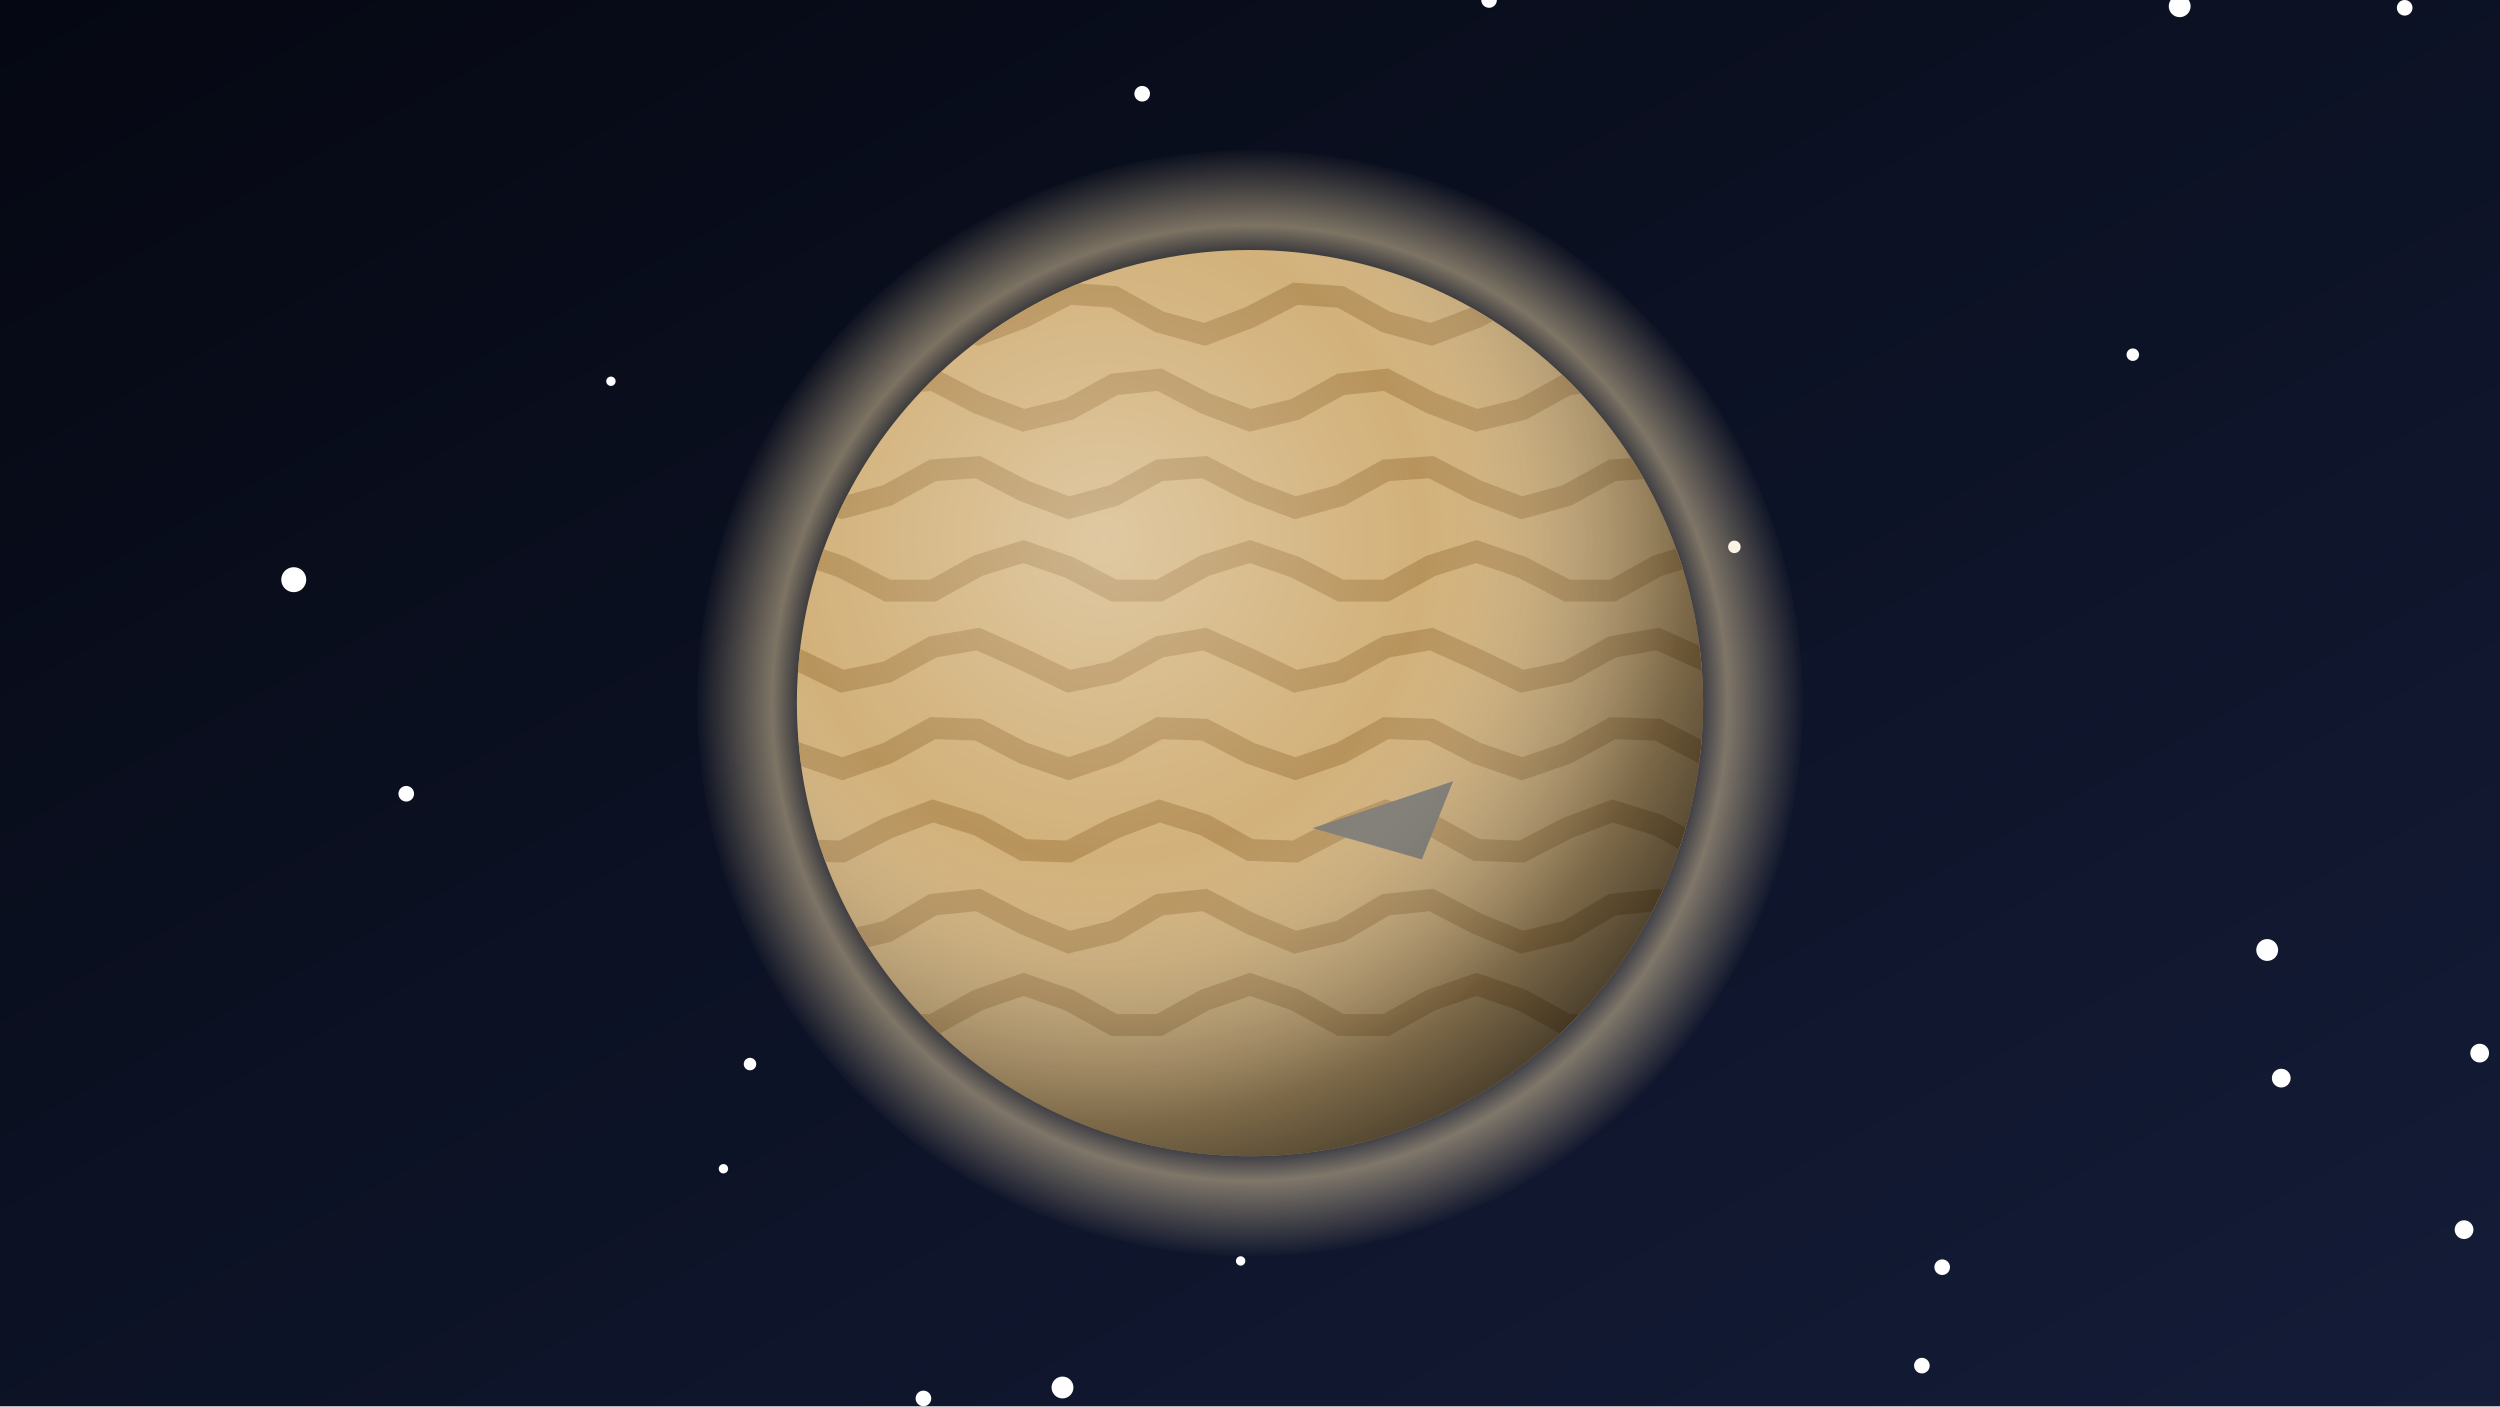
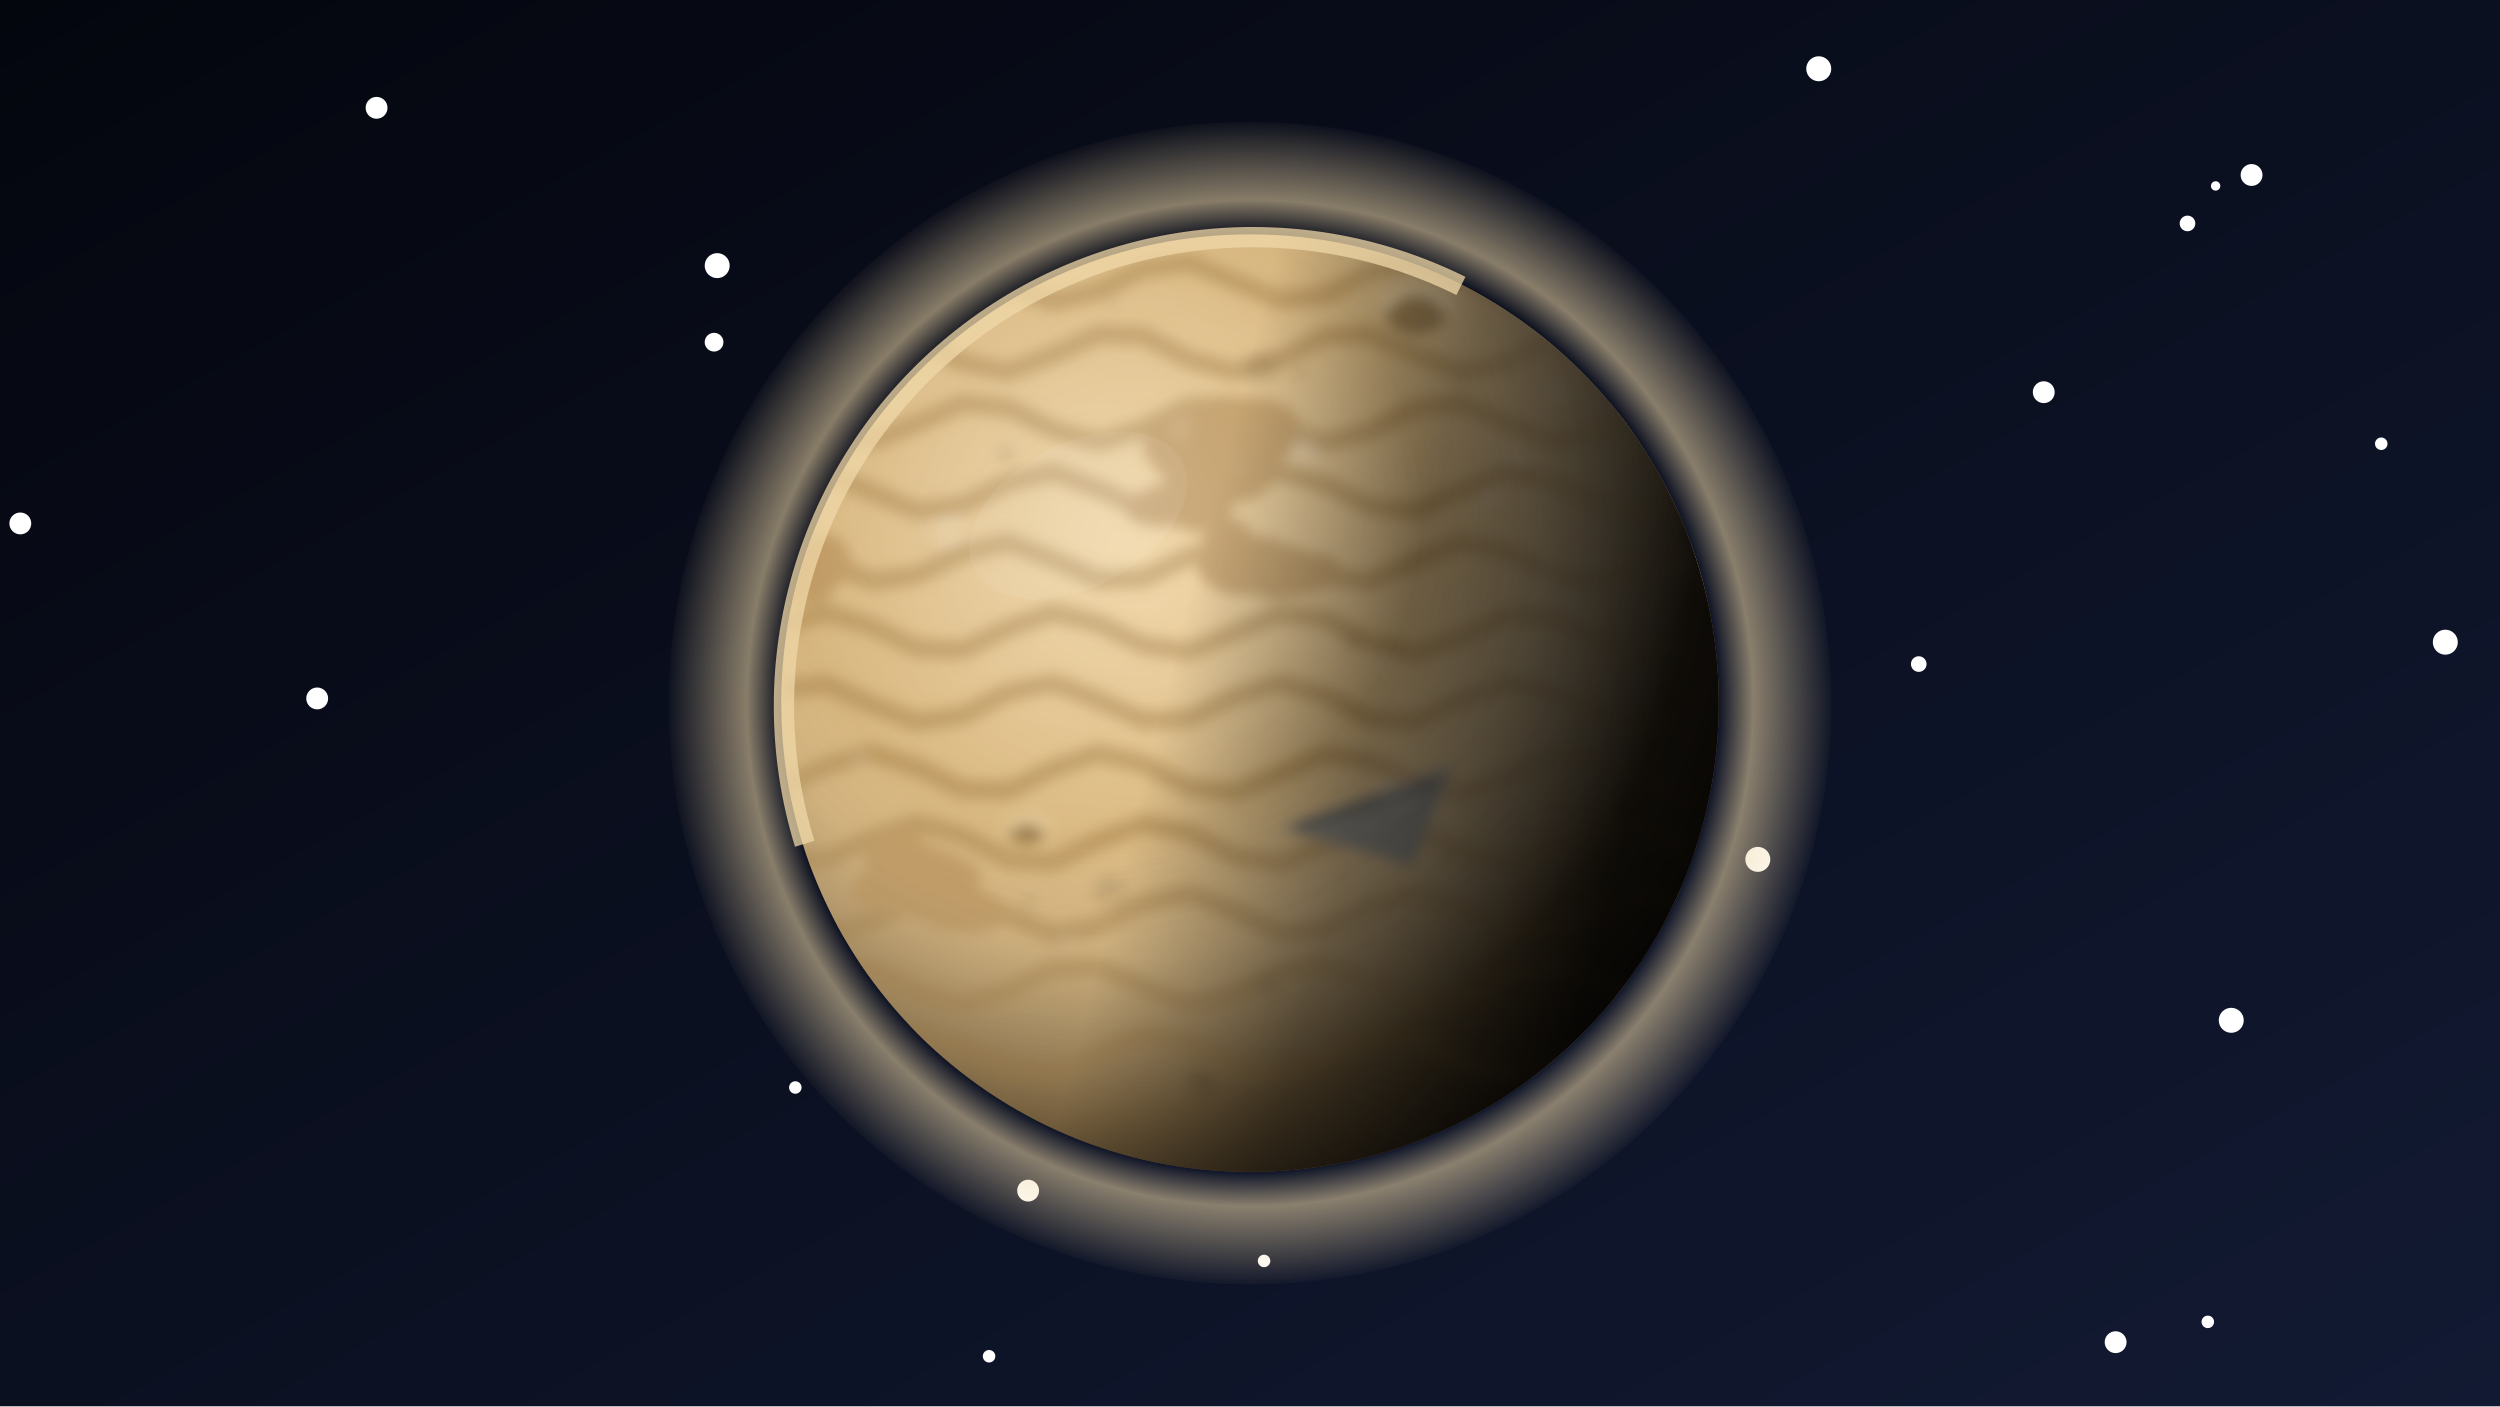
<svg xmlns="http://www.w3.org/2000/svg" viewBox="0 0 160 90" role="img" aria-label="Jakku">
  <style>.tw{animation:tw 3.6s ease-in-out infinite}@keyframes tw{50%{opacity:.2}}
.bob{animation:bob 3.4s ease-in-out infinite}@keyframes bob{50%{transform:translateY(-1.3px)}}
.blink{transform-box:fill-box;transform-origin:center;animation:blink 5s infinite}@keyframes blink{0%,93%,100%{transform:scaleY(1)}96%{transform:scaleY(.1)}}
.glow{animation:glow 1.3s ease-in-out infinite}@keyframes glow{50%{opacity:.72}}
.pulse{animation:pulse 4s ease-in-out infinite}@keyframes pulse{50%{opacity:.55}}
- @media (prefers-reduced-motion:reduce){*{animation:none!important}}.spin{animation:spin 26s linear infinite}.fast{animation-duration:15.6s}@keyframes spin{to{transform:translateX(-58px)}}.lava{animation:lava 2.6s ease-in-out infinite}@keyframes lava{50%{opacity:.35}}</style>
+ @media (prefers-reduced-motion:reduce){*{animation:none!important}}.spin{animation:spin 32s linear infinite}.fast{animation-duration:19.8s}@keyframes spin{to{transform:translateX(-60px)}}.lava{animation:lava 2.4s ease-in-out infinite}@keyframes lava{50%{opacity:.45}}</style>
  <defs>
    <linearGradient id="bg" x1="0" y1="0" x2="1" y2="1">
-       <stop offset="0" stop-color="#050812" />
-       <stop offset="1" stop-color="#141c38" />
+       <stop offset="0" stop-color="#04060e" />
+       <stop offset="1" stop-color="#121a33" />
    </linearGradient>
    <clipPath id="pc">
-       <circle cx="80" cy="45" r="29" />
+       <circle cx="80" cy="45" r="30" />
    </clipPath>
-     <radialGradient id="sh" cx=".34" cy=".32" r=".78">
-       <stop offset="0" stop-color="#fff" stop-opacity=".3" />
-       <stop offset=".45" stop-color="#fff" stop-opacity="0" />
-       <stop offset=".82" stop-color="#000" stop-opacity=".4" />
-       <stop offset="1" stop-color="#000" stop-opacity=".72" />
+     <radialGradient id="pbase" cx=".38" cy=".34" r=".78">
+       <stop offset="0" stop-color="#efd09a" />
+       <stop offset=".55" stop-color="#d2b17a" />
+       <stop offset="1" stop-color="#6e5430" />
    </radialGradient>
+     <radialGradient id="shade" cx=".34" cy=".3" r=".82">
+       <stop offset="0" stop-color="#fff" stop-opacity=".22" />
+       <stop offset=".42" stop-color="#fff" stop-opacity="0" />
+       <stop offset=".78" stop-color="#000" stop-opacity=".25" />
+       <stop offset="1" stop-color="#000" stop-opacity=".7" />
+     </radialGradient>
+     <linearGradient id="term" x1="0" y1="0" x2="1" y2=".25">
+       <stop offset=".5" stop-color="#000" stop-opacity="0" />
+       <stop offset=".72" stop-color="#000" stop-opacity=".5" />
+       <stop offset="1" stop-color="#000" stop-opacity=".88" />
+     </linearGradient>
+     <linearGradient id="nightG" x1="0" y1="0" x2="1" y2=".25">
+       <stop offset=".55" stop-color="#000" />
+       <stop offset=".8" stop-color="#fff" />
+     </linearGradient>
+     <mask id="night">
+       <rect x="50" y="15" width="60" height="60" fill="url(#nightG)" />
+     </mask>
    <radialGradient id="atm" cx=".5" cy=".5" r=".5">
-       <stop offset=".78" stop-color="#f0d8a8" stop-opacity="0" />
-       <stop offset=".86" stop-color="#f0d8a8" stop-opacity=".5" />
+       <stop offset=".8" stop-color="#f0d8a8" stop-opacity="0" />
+       <stop offset=".86" stop-color="#f0d8a8" stop-opacity=".55" />
      <stop offset="1" stop-color="#f0d8a8" stop-opacity="0" />
    </radialGradient>
+     <filter id="soft" x="-10%" y="-10%" width="120%" height="120%">
+       <feGaussianBlur stdDeviation=".45" />
+     </filter>
+     <filter id="cloudF" x="-10%" y="-20%" width="120%" height="140%">
+       <feGaussianBlur stdDeviation="1" />
+     </filter>
+     <filter id="glowF" x="-30%" y="-30%" width="160%" height="160%">
+       <feGaussianBlur stdDeviation="1.3" />
+     </filter>
+     <g id="surf">
+       <path d="M50 18.5 L52.9 19.3 L55.8 18.4 L58.7 17 L61.6 16.9 L64.5 18.3 L67.4 19.3 L70.3 18.6 L73.2 17.2 L76.1 16.8 L79 18 L81.9 19.2 L84.8 18.9 L87.7 17.4 L90.6 16.7 L93.5 17.7 L96.4 19.1 L99.3 19 L102.2 17.6 L105.1 16.7 L108 17.5 " stroke="#b18d55" stroke-width="1.2" fill="none" opacity=".7" />
+       <path d="M50 23.7 L52.9 22.4 L55.8 21.3 L58.7 21.7 L61.6 23.2 L64.5 23.8 L67.4 22.7 L70.3 21.4 L73.2 21.5 L76.1 23 L79 23.8 L81.9 23 L84.8 21.5 L87.7 21.4 L90.6 22.7 L93.5 23.8 L96.4 23.2 L99.3 21.7 L102.2 21.3 L105.1 22.4 L108 23.7 " stroke="#b18d55" stroke-width="1.2" fill="none" opacity=".7" />
+       <path d="M50 26.3 L52.9 27.8 L55.8 28.2 L58.7 27.1 L61.6 25.8 L64.5 26.1 L67.4 27.5 L70.3 28.3 L73.2 27.4 L76.1 26 L79 25.9 L81.9 27.3 L84.8 28.3 L87.7 27.6 L90.6 26.1 L93.5 25.8 L96.4 27 L99.3 28.2 L102.2 27.8 L105.1 26.4 L108 25.7 " stroke="#b18d55" stroke-width="1.2" fill="none" opacity=".7" />
+       <path d="M50 30.6 L52.9 30.3 L55.8 31.5 L58.7 32.7 L61.6 32.3 L64.5 30.9 L67.4 30.2 L70.3 31.3 L73.2 32.6 L76.1 32.5 L79 31.1 L81.9 30.2 L84.8 31 L87.7 32.4 L90.6 32.7 L93.5 31.4 L96.4 30.2 L99.3 30.8 L102.2 32.2 L105.1 32.8 L108 31.6 " stroke="#b18d55" stroke-width="1.2" fill="none" opacity=".7" />
+       <path d="M50 34.8 L52.9 36 L55.8 37.2 L58.7 36.8 L61.6 35.4 L64.5 34.7 L67.4 35.8 L70.3 37.1 L73.2 37 L76.1 35.6 L79 34.7 L81.9 35.5 L84.8 36.9 L87.7 37.2 L90.6 35.9 L93.5 34.7 L96.4 35.3 L99.3 36.7 L102.2 37.3 L105.1 36.1 L108 34.8 " stroke="#b18d55" stroke-width="1.2" fill="none" opacity=".7" />
+       <path d="M50 40 L52.9 39.2 L55.8 40.1 L58.7 41.5 L61.6 41.6 L64.5 40.2 L67.4 39.2 L70.3 39.9 L73.2 41.3 L76.1 41.7 L79 40.5 L81.9 39.3 L84.8 39.6 L87.7 41.1 L90.6 41.8 L93.5 40.8 L96.4 39.4 L99.3 39.5 L102.2 40.9 L105.1 41.8 L108 41 " stroke="#b18d55" stroke-width="1.2" fill="none" opacity=".7" />
+       <path d="M50 44.1 L52.9 43.8 L55.8 45.1 L58.7 46.2 L61.6 45.8 L64.5 44.3 L67.4 43.7 L70.3 44.8 L73.2 46.1 L76.1 46 L79 44.6 L81.9 43.7 L84.8 44.5 L87.7 46 L90.6 46.2 L93.5 44.8 L96.4 43.7 L99.3 44.3 L102.2 45.8 L105.1 46.3 L108 45.1 " stroke="#b18d55" stroke-width="1.2" fill="none" opacity=".7" />
+       <path d="M50 50.4 L52.9 49 L55.8 48.2 L58.7 49.1 L61.6 50.5 L64.5 50.6 L67.4 49.2 L70.3 48.2 L73.2 48.9 L76.1 50.4 L79 50.7 L81.9 49.5 L84.8 48.3 L87.7 48.7 L90.6 50.1 L93.5 50.8 L96.4 49.8 L99.3 48.4 L102.2 48.5 L105.1 49.9 L108 50.8 " stroke="#b18d55" stroke-width="1.2" fill="none" opacity=".7" />
+       <path d="M50 55.1 L52.9 55 L55.8 53.6 L58.7 52.7 L61.6 53.5 L64.5 55 L67.4 55.2 L70.3 53.8 L73.2 52.7 L76.1 53.3 L79 54.8 L81.9 55.3 L84.8 54.1 L87.7 52.8 L90.6 53.1 L93.5 54.5 L96.4 55.3 L99.3 54.4 L102.2 53 L105.1 52.9 L108 54.3 " stroke="#b18d55" stroke-width="1.2" fill="none" opacity=".7" />
+       <path d="M50 58.9 L52.9 59.8 L55.8 59 L58.7 57.6 L61.6 57.3 L64.5 58.6 L67.4 59.8 L70.3 59.3 L73.2 57.8 L76.1 57.2 L79 58.3 L81.9 59.7 L84.8 59.5 L87.7 58 L90.6 57.2 L93.5 58.1 L96.4 59.5 L99.3 59.6 L102.2 58.3 L105.1 57.2 L108 57.8 " stroke="#b18d55" stroke-width="1.2" fill="none" opacity=".7" />
+       <path d="M50 63.2 L52.9 61.8 L55.8 62 L58.7 63.5 L61.6 64.3 L64.5 63.4 L67.4 62 L70.3 61.9 L73.2 63.2 L76.1 64.3 L79 63.7 L81.9 62.2 L84.8 61.8 L87.7 62.9 L90.6 64.2 L93.5 63.9 L96.4 62.4 L99.3 61.7 L102.2 62.7 L105.1 64.1 L108 64.1 " stroke="#b18d55" stroke-width="1.2" fill="none" opacity=".7" />
+       <path d="M50 68.6 L52.9 68.5 L55.8 67.1 L58.7 66.2 L61.6 67 L64.5 68.4 L67.4 68.7 L70.3 67.4 L73.2 66.3 L76.1 66.7 L79 68.2 L81.9 68.8 L84.8 67.7 L87.7 66.4 L90.6 66.5 L93.5 68 L96.4 68.8 L99.3 67.9 L102.2 66.5 L105.1 66.4 L108 67.7 " stroke="#b18d55" stroke-width="1.2" fill="none" opacity=".7" />
+       <ellipse cx="83.4" cy="37" rx="2.4" ry="1.3" fill="#c09a62" transform="rotate(-7 81.1 36)" />
+       <ellipse cx="79" cy="36.3" rx="2.2" ry="1.8" fill="#c09a62" transform="rotate(18 81.1 36)" />
+       <ellipse cx="79.2" cy="36.4" rx="2.6" ry="1.9" fill="#c09a62" transform="rotate(7 81.1 36)" />
+       <ellipse cx="79.5" cy="36.6" rx="2.2" ry="1.4" fill="#c09a62" transform="rotate(17 81.1 36)" />
+       <ellipse cx="78.3" cy="35.4" rx="1.6" ry="1.5" fill="#c09a62" transform="rotate(16 81.1 36)" />
+       <ellipse cx="80.8" cy="35.6" rx="1.9" ry="1.2" fill="#c09a62" transform="rotate(6 81.1 36)" />
+       <ellipse cx="81.8" cy="36.7" rx="2.6" ry="1.7" fill="#c09a62" transform="rotate(-6 81.1 36)" />
+       <ellipse cx="61.5" cy="58" rx="3.2" ry="1.5" fill="#c09a62" transform="rotate(6 59.6 56.7)" />
+       <ellipse cx="59.7" cy="56.8" rx="3.2" ry="1.7" fill="#c09a62" transform="rotate(15 59.6 56.7)" />
+       <ellipse cx="57.1" cy="55.7" rx="2.2" ry="2" fill="#c09a62" transform="rotate(16 59.6 56.7)" />
+       <ellipse cx="57.6" cy="56.4" rx="3.3" ry="1.7" fill="#c09a62" transform="rotate(-10 59.6 56.7)" />
+       <ellipse cx="59" cy="57.1" rx="3.1" ry="2" fill="#c09a62" transform="rotate(18 59.6 56.7)" />
+       <ellipse cx="58.9" cy="55.4" rx="3.7" ry="1.1" fill="#c09a62" transform="rotate(15 59.6 56.7)" />
+       <ellipse cx="59.8" cy="56.6" rx="2.8" ry="1.4" fill="#c09a62" transform="rotate(10 59.6 56.7)" />
+       <ellipse cx="51.4" cy="36.7" rx="2.5" ry="1.9" fill="#c09a62" transform="rotate(-11 51.5 36.6)" />
+       <ellipse cx="52.7" cy="36.1" rx="1.8" ry="1.8" fill="#c09a62" transform="rotate(-8 51.5 36.6)" />
+       <ellipse cx="51.4" cy="36.4" rx="1.7" ry="1.5" fill="#c09a62" transform="rotate(4 51.5 36.6)" />
+       <ellipse cx="52" cy="37" rx="1.6" ry="1.6" fill="#c09a62" transform="rotate(5 51.5 36.6)" />
+       <ellipse cx="51.4" cy="36.5" rx="2.8" ry="1.4" fill="#c09a62" transform="rotate(-18 51.5 36.6)" />
+       <ellipse cx="50.8" cy="36.6" rx="2" ry="1" fill="#c09a62" transform="rotate(-11 51.5 36.6)" />
+       <ellipse cx="49" cy="36.1" rx="2" ry="1" fill="#c09a62" transform="rotate(-3 51.5 36.6)" />
+       <ellipse cx="75" cy="31.9" rx="3.3" ry="1.4" fill="#c09a62" transform="rotate(-9 77.1 30)" />
+       <ellipse cx="79.1" cy="29.2" rx="2.8" ry="2.9" fill="#c09a62" transform="rotate(1 77.1 30)" />
+       <ellipse cx="76.9" cy="28.8" rx="3.9" ry="2.4" fill="#c09a62" transform="rotate(7 77.1 30)" />
+       <ellipse cx="76.9" cy="32" rx="2.4" ry="2.1" fill="#c09a62" transform="rotate(9 77.1 30)" />
+       <ellipse cx="76.9" cy="29.6" rx="2.9" ry="1.7" fill="#c09a62" transform="rotate(-1 77.1 30)" />
+       <ellipse cx="79.1" cy="28.7" rx="4.6" ry="2.6" fill="#c09a62" transform="rotate(-15 77.1 30)" />
+       <ellipse cx="77.3" cy="29.2" rx="2.5" ry="2.8" fill="#c09a62" transform="rotate(-1 77.1 30)" />
+       <ellipse cx="56.3" cy="22.3" rx="1.9" ry="1.5" fill="#9a7a4a" />
+       <path d="M54.3 22.3 A1.9 1.5 0 0 1 58.2 22.3" stroke="#f6e0b0" stroke-width=".7" fill="none" opacity=".7" />
+       <ellipse cx="65.7" cy="53.1" rx="1.2" ry="0.9" fill="#9a7a4a" />
+       <path d="M64.6 53.1 A1.2 0.9 0 0 1 66.9 53.1" stroke="#f6e0b0" stroke-width=".7" fill="none" opacity=".7" />
+       <ellipse cx="51.6" cy="62.7" rx="1.6" ry="1.3" fill="#9a7a4a" />
+       <path d="M50 62.7 A1.6 1.3 0 0 1 53.2 62.7" stroke="#f6e0b0" stroke-width=".7" fill="none" opacity=".7" />
+       <ellipse cx="90.6" cy="19.8" rx="2" ry="1.6" fill="#9a7a4a" />
+       <path d="M88.7 19.8 A2 1.6 0 0 1 92.6 19.8" stroke="#f6e0b0" stroke-width=".7" fill="none" opacity=".7" />
+       <path d="M82 53 l11 -4 l-2.6 6.4Z" fill="#8a877e" />
+       <path d="M83 53 l9 -3" stroke="#5a5852" stroke-width=".5" />
+       <circle cx="81.3" cy="63.3" r="0.7" fill="#000" opacity="0.1" />
+       <circle cx="90.5" cy="70.5" r="0.3" fill="#fff" opacity="0.1" />
+       <circle cx="96.9" cy="29.4" r="0.5" fill="#fff" opacity="0.1" />
+       <circle cx="95.4" cy="32" r="0.6" fill="#fff" opacity="0.1" />
+       <circle cx="71.1" cy="57.1" r="1.1" fill="#000" opacity="0.1" />
+       <circle cx="77" cy="69.2" r="1" fill="#000" opacity="0.1" />
+       <circle cx="65.6" cy="73.1" r="0.8" fill="#fff" opacity="0.1" />
+       <circle cx="60.7" cy="34" r="1.1" fill="#fff" opacity="0.1" />
+       <circle cx="71.1" cy="19.2" r="0.4" fill="#000" opacity="0.1" />
+       <circle cx="88.7" cy="42.4" r="0.4" fill="#fff" opacity="0.1" />
+       <circle cx="79.2" cy="29.8" r="0.3" fill="#fff" opacity="0.1" />
+       <circle cx="75.5" cy="27.4" r="0.8" fill="#fff" opacity="0.1" />
+       <circle cx="93.6" cy="38.3" r="0.3" fill="#fff" opacity="0.1" />
+       <circle cx="99.6" cy="25" r="0.9" fill="#fff" opacity="0.1" />
+       <circle cx="92.5" cy="71.9" r="0.5" fill="#000" opacity="0.1" />
+       <circle cx="65.8" cy="57.8" r="0.5" fill="#000" opacity="0.1" />
+       <circle cx="55" cy="48.6" r="0.6" fill="#fff" opacity="0.1" />
+       <circle cx="80.7" cy="23.6" r="1.1" fill="#000" opacity="0.1" />
+       <circle cx="99" cy="36.7" r="0.6" fill="#fff" opacity="0.1" />
+       <circle cx="102.5" cy="74.3" r="0.7" fill="#000" opacity="0.1" />
+       <circle cx="98.7" cy="19.8" r="1.1" fill="#fff" opacity="0.1" />
+       <circle cx="107.5" cy="44.9" r="1" fill="#000" opacity="0.1" />
+       <circle cx="83.6" cy="28.6" r="1" fill="#fff" opacity="0.1" />
+       <circle cx="64.4" cy="29.1" r="0.6" fill="#000" opacity="0.1" />
+       <circle cx="64.2" cy="15.4" r="0.5" fill="#000" opacity="0.1" />
+       <circle cx="89.4" cy="50.6" r="1.1" fill="#fff" opacity="0.1" />
+       <circle cx="86.6" cy="41.2" r="0.6" fill="#000" opacity="0.1" />
+       <circle cx="100.7" cy="67.6" r="0.4" fill="#fff" opacity="0.1" />
+       <circle cx="83.1" cy="23.8" r="0.5" fill="#000" opacity="0.1" />
+       <circle cx="68.3" cy="60.1" r="0.4" fill="#fff" opacity="0.1" />
+     </g>
  </defs>
  <rect width="160" height="90" fill="url(#bg)" />
-   <circle class="tw" cx="48" cy="68.1" r="0.4" fill="#fff" style="animation-delay:-2.9s" />
-   <circle class="tw" cx="124.3" cy="81.1" r="0.5" fill="#fff" style="animation-delay:-3.1s" />
-   <circle class="tw" cx="97.1" cy="41.6" r="0.3" fill="#fff" style="animation-delay:-0.3s" />
-   <circle class="tw" cx="153.9" cy="0.5" r="0.5" fill="#fff" style="animation-delay:-2.2s" />
-   <circle class="tw" cx="39.1" cy="24.4" r="0.3" fill="#fff" style="animation-delay:-0.3s" />
-   <circle class="tw" cx="139.5" cy="0.4" r="0.7" fill="#fff" style="animation-delay:-0s" />
-   <circle class="tw" cx="18.8" cy="37.1" r="0.8" fill="#fff" style="animation-delay:-3.9s" />
-   <circle class="tw" cx="146" cy="69" r="0.6" fill="#fff" style="animation-delay:-2.1s" />
-   <circle class="tw" cx="46.3" cy="74.8" r="0.3" fill="#fff" style="animation-delay:-1.9s" />
-   <circle class="tw" cx="73.1" cy="6" r="0.5" fill="#fff" style="animation-delay:-0.4s" />
-   <circle class="tw" cx="77.5" cy="63.1" r="0.3" fill="#fff" style="animation-delay:-2.7s" />
-   <circle class="tw" cx="79.4" cy="80.7" r="0.3" fill="#fff" style="animation-delay:-2.3s" />
-   <circle class="tw" cx="157.7" cy="78.7" r="0.6" fill="#fff" style="animation-delay:-1.9s" />
-   <circle class="tw" cx="26" cy="50.8" r="0.5" fill="#fff" style="animation-delay:-3.7s" />
-   <circle class="tw" cx="145.1" cy="60.8" r="0.7" fill="#fff" style="animation-delay:-0.8s" />
-   <circle class="tw" cx="136.5" cy="22.7" r="0.4" fill="#fff" style="animation-delay:-2s" />
-   <circle class="tw" cx="68" cy="88.8" r="0.7" fill="#fff" style="animation-delay:-3.5s" />
-   <circle class="tw" cx="59.1" cy="89.5" r="0.5" fill="#fff" style="animation-delay:-1.1s" />
-   <circle class="tw" cx="158.7" cy="67.4" r="0.6" fill="#fff" style="animation-delay:-2.3s" />
-   <circle class="tw" cx="100.5" cy="31.6" r="0.5" fill="#fff" style="animation-delay:-3.7s" />
-   <circle class="tw" cx="111" cy="35" r="0.4" fill="#fff" style="animation-delay:-0.6s" />
-   <circle class="tw" cx="99.5" cy="44" r="0.8" fill="#fff" style="animation-delay:-0.5s" />
-   <circle class="tw" cx="123" cy="87.4" r="0.5" fill="#fff" style="animation-delay:-0.7s" />
-   <circle class="tw" cx="62.8" cy="46.9" r="0.5" fill="#fff" style="animation-delay:-1.1s" />
-   <circle class="tw" cx="82.6" cy="72.7" r="0.5" fill="#fff" style="animation-delay:-0.2s" />
-   <circle class="tw" cx="95.3" cy="0" r="0.5" fill="#fff" style="animation-delay:-2.1s" />
-   <circle class="pulse" cx="80" cy="45" r="35.38" fill="url(#atm)" />
-   <circle cx="80" cy="45" r="29" fill="#d2b17a" />
+   <circle class="tw" cx="50.9" cy="69.6" r="0.4" fill="#fff" style="animation-delay:-0.3s" />
+   <circle class="tw" cx="54.1" cy="32.6" r="0.5" fill="#fff" style="animation-delay:-3.1s" />
+   <circle class="tw" cx="112.5" cy="55" r="0.8" fill="#fff" style="animation-delay:-1s" />
+   <circle class="tw" cx="144.1" cy="11.2" r="0.7" fill="#fff" style="animation-delay:-1.1s" />
+   <circle class="tw" cx="45.9" cy="17" r="0.8" fill="#fff" style="animation-delay:-1.3s" />
+   <circle class="tw" cx="69.9" cy="61.5" r="0.3" fill="#fff" style="animation-delay:-3.7s" />
+   <circle class="tw" cx="20.3" cy="44.7" r="0.7" fill="#fff" style="animation-delay:-0.4s" />
+   <circle class="tw" cx="105.7" cy="35.3" r="0.6" fill="#fff" style="animation-delay:-0.7s" />
+   <circle class="tw" cx="122.8" cy="42.5" r="0.5" fill="#fff" style="animation-delay:-0.5s" />
+   <circle class="tw" cx="142.8" cy="65.3" r="0.8" fill="#fff" style="animation-delay:-1s" />
+   <circle class="tw" cx="80.9" cy="80.7" r="0.4" fill="#fff" style="animation-delay:-1s" />
+   <circle class="tw" cx="65.9" cy="69.2" r="0.6" fill="#fff" style="animation-delay:-3.6s" />
+   <circle class="tw" cx="141.8" cy="11.9" r="0.3" fill="#fff" style="animation-delay:-1.7s" />
+   <circle class="tw" cx="24.1" cy="6.9" r="0.7" fill="#fff" style="animation-delay:-0.7s" />
+   <circle class="tw" cx="1.3" cy="33.5" r="0.7" fill="#fff" style="animation-delay:-0.8s" />
+   <circle class="tw" cx="65.8" cy="76.2" r="0.7" fill="#fff" style="animation-delay:-1.5s" />
+   <circle class="tw" cx="45.7" cy="21.9" r="0.6" fill="#fff" style="animation-delay:-1.6s" />
+   <circle class="tw" cx="92.8" cy="22.9" r="0.5" fill="#fff" style="animation-delay:-1.4s" />
+   <circle class="tw" cx="152.4" cy="28.4" r="0.4" fill="#fff" style="animation-delay:-2.4s" />
+   <circle class="tw" cx="156.5" cy="41.1" r="0.8" fill="#fff" style="animation-delay:-1.7s" />
+   <circle class="tw" cx="63.3" cy="86.8" r="0.4" fill="#fff" style="animation-delay:-3.9s" />
+   <circle class="tw" cx="96.4" cy="59.1" r="0.4" fill="#fff" style="animation-delay:-1.7s" />
+   <circle class="tw" cx="55.1" cy="49.1" r="0.6" fill="#fff" style="animation-delay:-2.9s" />
+   <circle class="tw" cx="141.3" cy="84.6" r="0.4" fill="#fff" style="animation-delay:-0.1s" />
+   <circle class="tw" cx="116.4" cy="4.4" r="0.8" fill="#fff" style="animation-delay:-2.5s" />
+   <circle class="tw" cx="135.4" cy="85.9" r="0.7" fill="#fff" style="animation-delay:-0.1s" />
+   <circle class="tw" cx="81.6" cy="48" r="0.5" fill="#fff" style="animation-delay:-3.6s" />
+   <circle class="tw" cx="140" cy="14.3" r="0.5" fill="#fff" style="animation-delay:-3.1s" />
+   <circle class="tw" cx="74.8" cy="46.3" r="0.4" fill="#fff" style="animation-delay:-2.4s" />
+   <circle class="tw" cx="130.8" cy="25.1" r="0.7" fill="#fff" style="animation-delay:-1.3s" />
+   <circle class="pulse" cx="80" cy="45" r="37.2" fill="url(#atm)" />
+   <circle cx="80" cy="45" r="30" fill="url(#pbase)" />
  <g clip-path="url(#pc)">
-     <g class="spin">
-       <g transform="translate(-58 0)">
-         <path d="M51 20.3 L53.9 18.8 L56.8 19 L59.7 20.6 L62.6 21.4 L65.5 20.3 L68.4 18.8 L71.3 19 L74.2 20.6 L77.1 21.4 L80 20.3 L82.9 18.8 L85.8 19 L88.7 20.6 L91.6 21.4 L94.5 20.3 L97.4 18.8 L100.3 19 L103.2 20.6 L106.1 21.4 L109 20.3 " stroke="#b18d55" stroke-width="1.4" fill="none" opacity=".8" />
-         <path d="M51 26.9 L53.9 26.2 L56.8 24.6 L59.7 24.3 L62.6 25.8 L65.5 26.9 L68.4 26.2 L71.3 24.6 L74.2 24.3 L77.1 25.8 L80 26.9 L82.9 26.2 L85.8 24.6 L88.7 24.3 L91.6 25.8 L94.5 26.9 L97.4 26.2 L100.3 24.6 L103.2 24.3 L106.1 25.8 L109 26.9 " stroke="#b18d55" stroke-width="1.4" fill="none" opacity=".8" />
-         <path d="M51 31.4 L53.9 32.5 L56.8 31.7 L59.7 30.1 L62.6 29.9 L65.5 31.4 L68.4 32.5 L71.3 31.7 L74.2 30.1 L77.1 29.9 L80 31.4 L82.9 32.5 L85.8 31.7 L88.7 30.1 L91.6 29.9 L94.5 31.4 L97.4 32.5 L100.3 31.7 L103.2 30.1 L106.1 29.9 L109 31.4 " stroke="#b18d55" stroke-width="1.4" fill="none" opacity=".8" />
-         <path d="M51 35.3 L53.9 36.3 L56.8 37.8 L59.7 37.8 L62.6 36.2 L65.5 35.3 L68.4 36.3 L71.3 37.8 L74.2 37.8 L77.1 36.2 L80 35.3 L82.9 36.3 L85.8 37.8 L88.7 37.8 L91.6 36.2 L94.5 35.3 L97.4 36.3 L100.3 37.8 L103.2 37.8 L106.1 36.2 L109 35.3 " stroke="#b18d55" stroke-width="1.4" fill="none" opacity=".8" />
-         <path d="M51 42.2 L53.9 43.6 L56.8 43 L59.7 41.4 L62.6 40.9 L65.5 42.2 L68.4 43.6 L71.3 43 L74.2 41.4 L77.1 40.9 L80 42.2 L82.9 43.6 L85.8 43 L88.7 41.4 L91.6 40.9 L94.5 42.2 L97.4 43.6 L100.3 43 L103.2 41.4 L106.1 40.9 L109 42.2 " stroke="#b18d55" stroke-width="1.4" fill="none" opacity=".8" />
-         <path d="M51 48.2 L53.9 49.2 L56.8 48.2 L59.7 46.6 L62.6 46.7 L65.5 48.2 L68.4 49.2 L71.3 48.2 L74.2 46.6 L77.1 46.7 L80 48.2 L82.9 49.2 L85.8 48.2 L88.7 46.6 L91.6 46.7 L94.5 48.2 L97.4 49.2 L100.3 48.2 L103.2 46.6 L106.1 46.7 L109 48.2 " stroke="#b18d55" stroke-width="1.4" fill="none" opacity=".8" />
-         <path d="M51 54.4 L53.9 54.5 L56.8 53 L59.7 51.9 L62.6 52.8 L65.5 54.4 L68.4 54.5 L71.3 53 L74.2 51.9 L77.1 52.8 L80 54.4 L82.9 54.5 L85.8 53 L88.7 51.9 L91.6 52.8 L94.5 54.4 L97.4 54.5 L100.3 53 L103.2 51.9 L106.1 52.8 L109 54.4 " stroke="#b18d55" stroke-width="1.4" fill="none" opacity=".8" />
-         <path d="M51 59.1 L53.9 60.3 L56.8 59.6 L59.7 57.9 L62.6 57.6 L65.5 59.1 L68.4 60.3 L71.3 59.6 L74.2 57.9 L77.1 57.6 L80 59.1 L82.9 60.3 L85.8 59.6 L88.7 57.9 L91.6 57.6 L94.5 59.1 L97.4 60.3 L100.3 59.6 L103.2 57.9 L106.1 57.6 L109 59.1 " stroke="#b18d55" stroke-width="1.4" fill="none" opacity=".8" />
-         <path d="M51 63 L53.9 64 L56.8 65.6 L59.7 65.6 L62.6 64 L65.5 63 L68.4 64 L71.3 65.6 L74.2 65.6 L77.1 64 L80 63 L82.9 64 L85.8 65.6 L88.7 65.6 L91.6 64 L94.5 63 L97.4 64 L100.3 65.6 L103.2 65.6 L106.1 64 L109 63 " stroke="#b18d55" stroke-width="1.4" fill="none" opacity=".8" />
-         <path d="M84 53 l9 -3 l-2 5Z" fill="#7d7a72" />
-       </g>
-       <path d="M51 20.3 L53.9 18.8 L56.8 19 L59.7 20.6 L62.6 21.4 L65.5 20.3 L68.4 18.8 L71.3 19 L74.2 20.6 L77.1 21.4 L80 20.3 L82.9 18.8 L85.8 19 L88.7 20.6 L91.6 21.4 L94.5 20.3 L97.4 18.8 L100.3 19 L103.2 20.6 L106.1 21.4 L109 20.3 " stroke="#b18d55" stroke-width="1.4" fill="none" opacity=".8" />
-       <path d="M51 26.9 L53.9 26.2 L56.8 24.6 L59.7 24.3 L62.6 25.8 L65.5 26.9 L68.4 26.2 L71.3 24.6 L74.2 24.3 L77.1 25.8 L80 26.9 L82.9 26.2 L85.8 24.6 L88.7 24.3 L91.6 25.8 L94.5 26.9 L97.4 26.2 L100.3 24.6 L103.2 24.3 L106.1 25.8 L109 26.9 " stroke="#b18d55" stroke-width="1.4" fill="none" opacity=".8" />
-       <path d="M51 31.4 L53.9 32.5 L56.8 31.7 L59.7 30.1 L62.6 29.9 L65.5 31.4 L68.4 32.5 L71.3 31.7 L74.2 30.1 L77.1 29.9 L80 31.4 L82.9 32.5 L85.8 31.7 L88.7 30.1 L91.6 29.9 L94.5 31.4 L97.4 32.5 L100.3 31.7 L103.2 30.1 L106.1 29.9 L109 31.4 " stroke="#b18d55" stroke-width="1.4" fill="none" opacity=".8" />
-       <path d="M51 35.3 L53.9 36.3 L56.8 37.8 L59.7 37.8 L62.6 36.2 L65.5 35.3 L68.4 36.3 L71.3 37.8 L74.2 37.8 L77.1 36.2 L80 35.3 L82.9 36.3 L85.8 37.8 L88.7 37.8 L91.6 36.2 L94.5 35.3 L97.4 36.3 L100.3 37.8 L103.2 37.8 L106.1 36.2 L109 35.3 " stroke="#b18d55" stroke-width="1.4" fill="none" opacity=".8" />
-       <path d="M51 42.2 L53.9 43.6 L56.8 43 L59.7 41.4 L62.6 40.9 L65.5 42.2 L68.4 43.6 L71.3 43 L74.2 41.4 L77.1 40.9 L80 42.2 L82.9 43.6 L85.8 43 L88.7 41.4 L91.6 40.9 L94.5 42.2 L97.4 43.6 L100.3 43 L103.2 41.4 L106.1 40.9 L109 42.2 " stroke="#b18d55" stroke-width="1.4" fill="none" opacity=".8" />
-       <path d="M51 48.2 L53.9 49.2 L56.8 48.2 L59.7 46.6 L62.6 46.7 L65.5 48.2 L68.4 49.2 L71.3 48.2 L74.2 46.6 L77.1 46.7 L80 48.2 L82.9 49.2 L85.8 48.2 L88.7 46.6 L91.6 46.7 L94.5 48.2 L97.4 49.2 L100.3 48.2 L103.2 46.6 L106.1 46.7 L109 48.2 " stroke="#b18d55" stroke-width="1.4" fill="none" opacity=".8" />
-       <path d="M51 54.4 L53.9 54.5 L56.8 53 L59.7 51.9 L62.6 52.8 L65.5 54.4 L68.4 54.5 L71.3 53 L74.2 51.9 L77.1 52.8 L80 54.4 L82.9 54.5 L85.8 53 L88.7 51.9 L91.6 52.8 L94.5 54.4 L97.4 54.5 L100.3 53 L103.2 51.9 L106.1 52.8 L109 54.4 " stroke="#b18d55" stroke-width="1.4" fill="none" opacity=".8" />
-       <path d="M51 59.1 L53.9 60.3 L56.8 59.6 L59.7 57.9 L62.6 57.6 L65.5 59.1 L68.4 60.3 L71.3 59.6 L74.2 57.9 L77.1 57.6 L80 59.1 L82.9 60.3 L85.8 59.6 L88.7 57.9 L91.6 57.6 L94.5 59.1 L97.4 60.3 L100.3 59.6 L103.2 57.9 L106.1 57.6 L109 59.1 " stroke="#b18d55" stroke-width="1.4" fill="none" opacity=".8" />
-       <path d="M51 63 L53.9 64 L56.8 65.6 L59.7 65.6 L62.6 64 L65.5 63 L68.4 64 L71.3 65.6 L74.2 65.6 L77.1 64 L80 63 L82.9 64 L85.8 65.6 L88.7 65.6 L91.6 64 L94.5 63 L97.4 64 L100.3 65.6 L103.2 65.6 L106.1 64 L109 63 " stroke="#b18d55" stroke-width="1.4" fill="none" opacity=".8" />
-       <path d="M84 53 l9 -3 l-2 5Z" fill="#7d7a72" />
-       <g transform="translate(58 0)">
-         <path d="M51 20.3 L53.9 18.8 L56.8 19 L59.7 20.6 L62.6 21.4 L65.5 20.3 L68.4 18.8 L71.3 19 L74.2 20.6 L77.1 21.4 L80 20.3 L82.9 18.8 L85.8 19 L88.7 20.6 L91.6 21.4 L94.5 20.3 L97.4 18.8 L100.3 19 L103.2 20.6 L106.1 21.4 L109 20.3 " stroke="#b18d55" stroke-width="1.4" fill="none" opacity=".8" />
-         <path d="M51 26.9 L53.9 26.2 L56.8 24.6 L59.7 24.3 L62.6 25.8 L65.5 26.9 L68.4 26.2 L71.3 24.6 L74.2 24.3 L77.1 25.8 L80 26.9 L82.9 26.2 L85.8 24.6 L88.7 24.3 L91.6 25.8 L94.5 26.9 L97.4 26.2 L100.3 24.6 L103.2 24.3 L106.1 25.8 L109 26.9 " stroke="#b18d55" stroke-width="1.4" fill="none" opacity=".8" />
-         <path d="M51 31.4 L53.9 32.5 L56.8 31.7 L59.7 30.1 L62.6 29.9 L65.5 31.4 L68.4 32.5 L71.3 31.7 L74.2 30.1 L77.1 29.9 L80 31.4 L82.9 32.5 L85.8 31.7 L88.7 30.1 L91.6 29.9 L94.5 31.4 L97.4 32.5 L100.3 31.7 L103.2 30.1 L106.1 29.9 L109 31.4 " stroke="#b18d55" stroke-width="1.4" fill="none" opacity=".8" />
-         <path d="M51 35.3 L53.9 36.3 L56.8 37.8 L59.7 37.8 L62.6 36.2 L65.5 35.3 L68.4 36.3 L71.3 37.8 L74.2 37.8 L77.1 36.2 L80 35.3 L82.9 36.3 L85.8 37.8 L88.7 37.8 L91.6 36.2 L94.5 35.3 L97.4 36.3 L100.3 37.8 L103.2 37.8 L106.1 36.2 L109 35.3 " stroke="#b18d55" stroke-width="1.4" fill="none" opacity=".8" />
-         <path d="M51 42.2 L53.9 43.6 L56.8 43 L59.7 41.4 L62.6 40.9 L65.5 42.2 L68.4 43.6 L71.3 43 L74.2 41.4 L77.1 40.9 L80 42.2 L82.9 43.6 L85.8 43 L88.7 41.4 L91.6 40.9 L94.5 42.2 L97.4 43.6 L100.3 43 L103.2 41.4 L106.1 40.9 L109 42.2 " stroke="#b18d55" stroke-width="1.4" fill="none" opacity=".8" />
-         <path d="M51 48.2 L53.9 49.2 L56.8 48.2 L59.7 46.6 L62.6 46.7 L65.5 48.2 L68.4 49.2 L71.3 48.2 L74.2 46.6 L77.1 46.7 L80 48.2 L82.9 49.2 L85.8 48.2 L88.7 46.6 L91.6 46.7 L94.5 48.2 L97.4 49.2 L100.3 48.2 L103.2 46.6 L106.1 46.7 L109 48.2 " stroke="#b18d55" stroke-width="1.4" fill="none" opacity=".8" />
-         <path d="M51 54.4 L53.9 54.5 L56.8 53 L59.7 51.9 L62.6 52.8 L65.5 54.4 L68.4 54.5 L71.3 53 L74.2 51.9 L77.1 52.8 L80 54.4 L82.9 54.5 L85.8 53 L88.7 51.9 L91.6 52.8 L94.5 54.4 L97.4 54.5 L100.3 53 L103.2 51.9 L106.1 52.8 L109 54.4 " stroke="#b18d55" stroke-width="1.4" fill="none" opacity=".8" />
-         <path d="M51 59.1 L53.9 60.3 L56.8 59.6 L59.7 57.9 L62.6 57.6 L65.5 59.1 L68.4 60.3 L71.3 59.6 L74.2 57.9 L77.1 57.6 L80 59.1 L82.9 60.3 L85.8 59.6 L88.7 57.9 L91.6 57.6 L94.5 59.1 L97.4 60.3 L100.3 59.6 L103.2 57.9 L106.1 57.6 L109 59.1 " stroke="#b18d55" stroke-width="1.4" fill="none" opacity=".8" />
-         <path d="M51 63 L53.9 64 L56.8 65.6 L59.7 65.6 L62.6 64 L65.5 63 L68.4 64 L71.3 65.6 L74.2 65.6 L77.1 64 L80 63 L82.9 64 L85.8 65.6 L88.7 65.6 L91.6 64 L94.5 63 L97.4 64 L100.3 65.6 L103.2 65.6 L106.1 64 L109 63 " stroke="#b18d55" stroke-width="1.4" fill="none" opacity=".8" />
-         <path d="M84 53 l9 -3 l-2 5Z" fill="#7d7a72" />
+     <g filter="url(#soft)">
+       <g class="spin">
+         <use href="#surf" x="-60" />
+         <use href="#surf" />
+         <use href="#surf" x="60" />
      </g>
    </g>
+     <rect x="50" y="15" width="60" height="60" fill="url(#term)" />
+     <circle cx="80" cy="45" r="30" fill="url(#shade)" />
+     <ellipse cx="69" cy="33" rx="7.5" ry="4.6" fill="#ffffff" opacity="0.06" transform="rotate(-28 69 33)" />
  </g>
-   <circle cx="80" cy="45" r="29" fill="url(#sh)" />
+   <path d="M51.5 54 A30 30 0 0 1 93.5 18.3" stroke="#f0d8a8" stroke-width="1.3" fill="none" opacity=".75" />
</svg>
